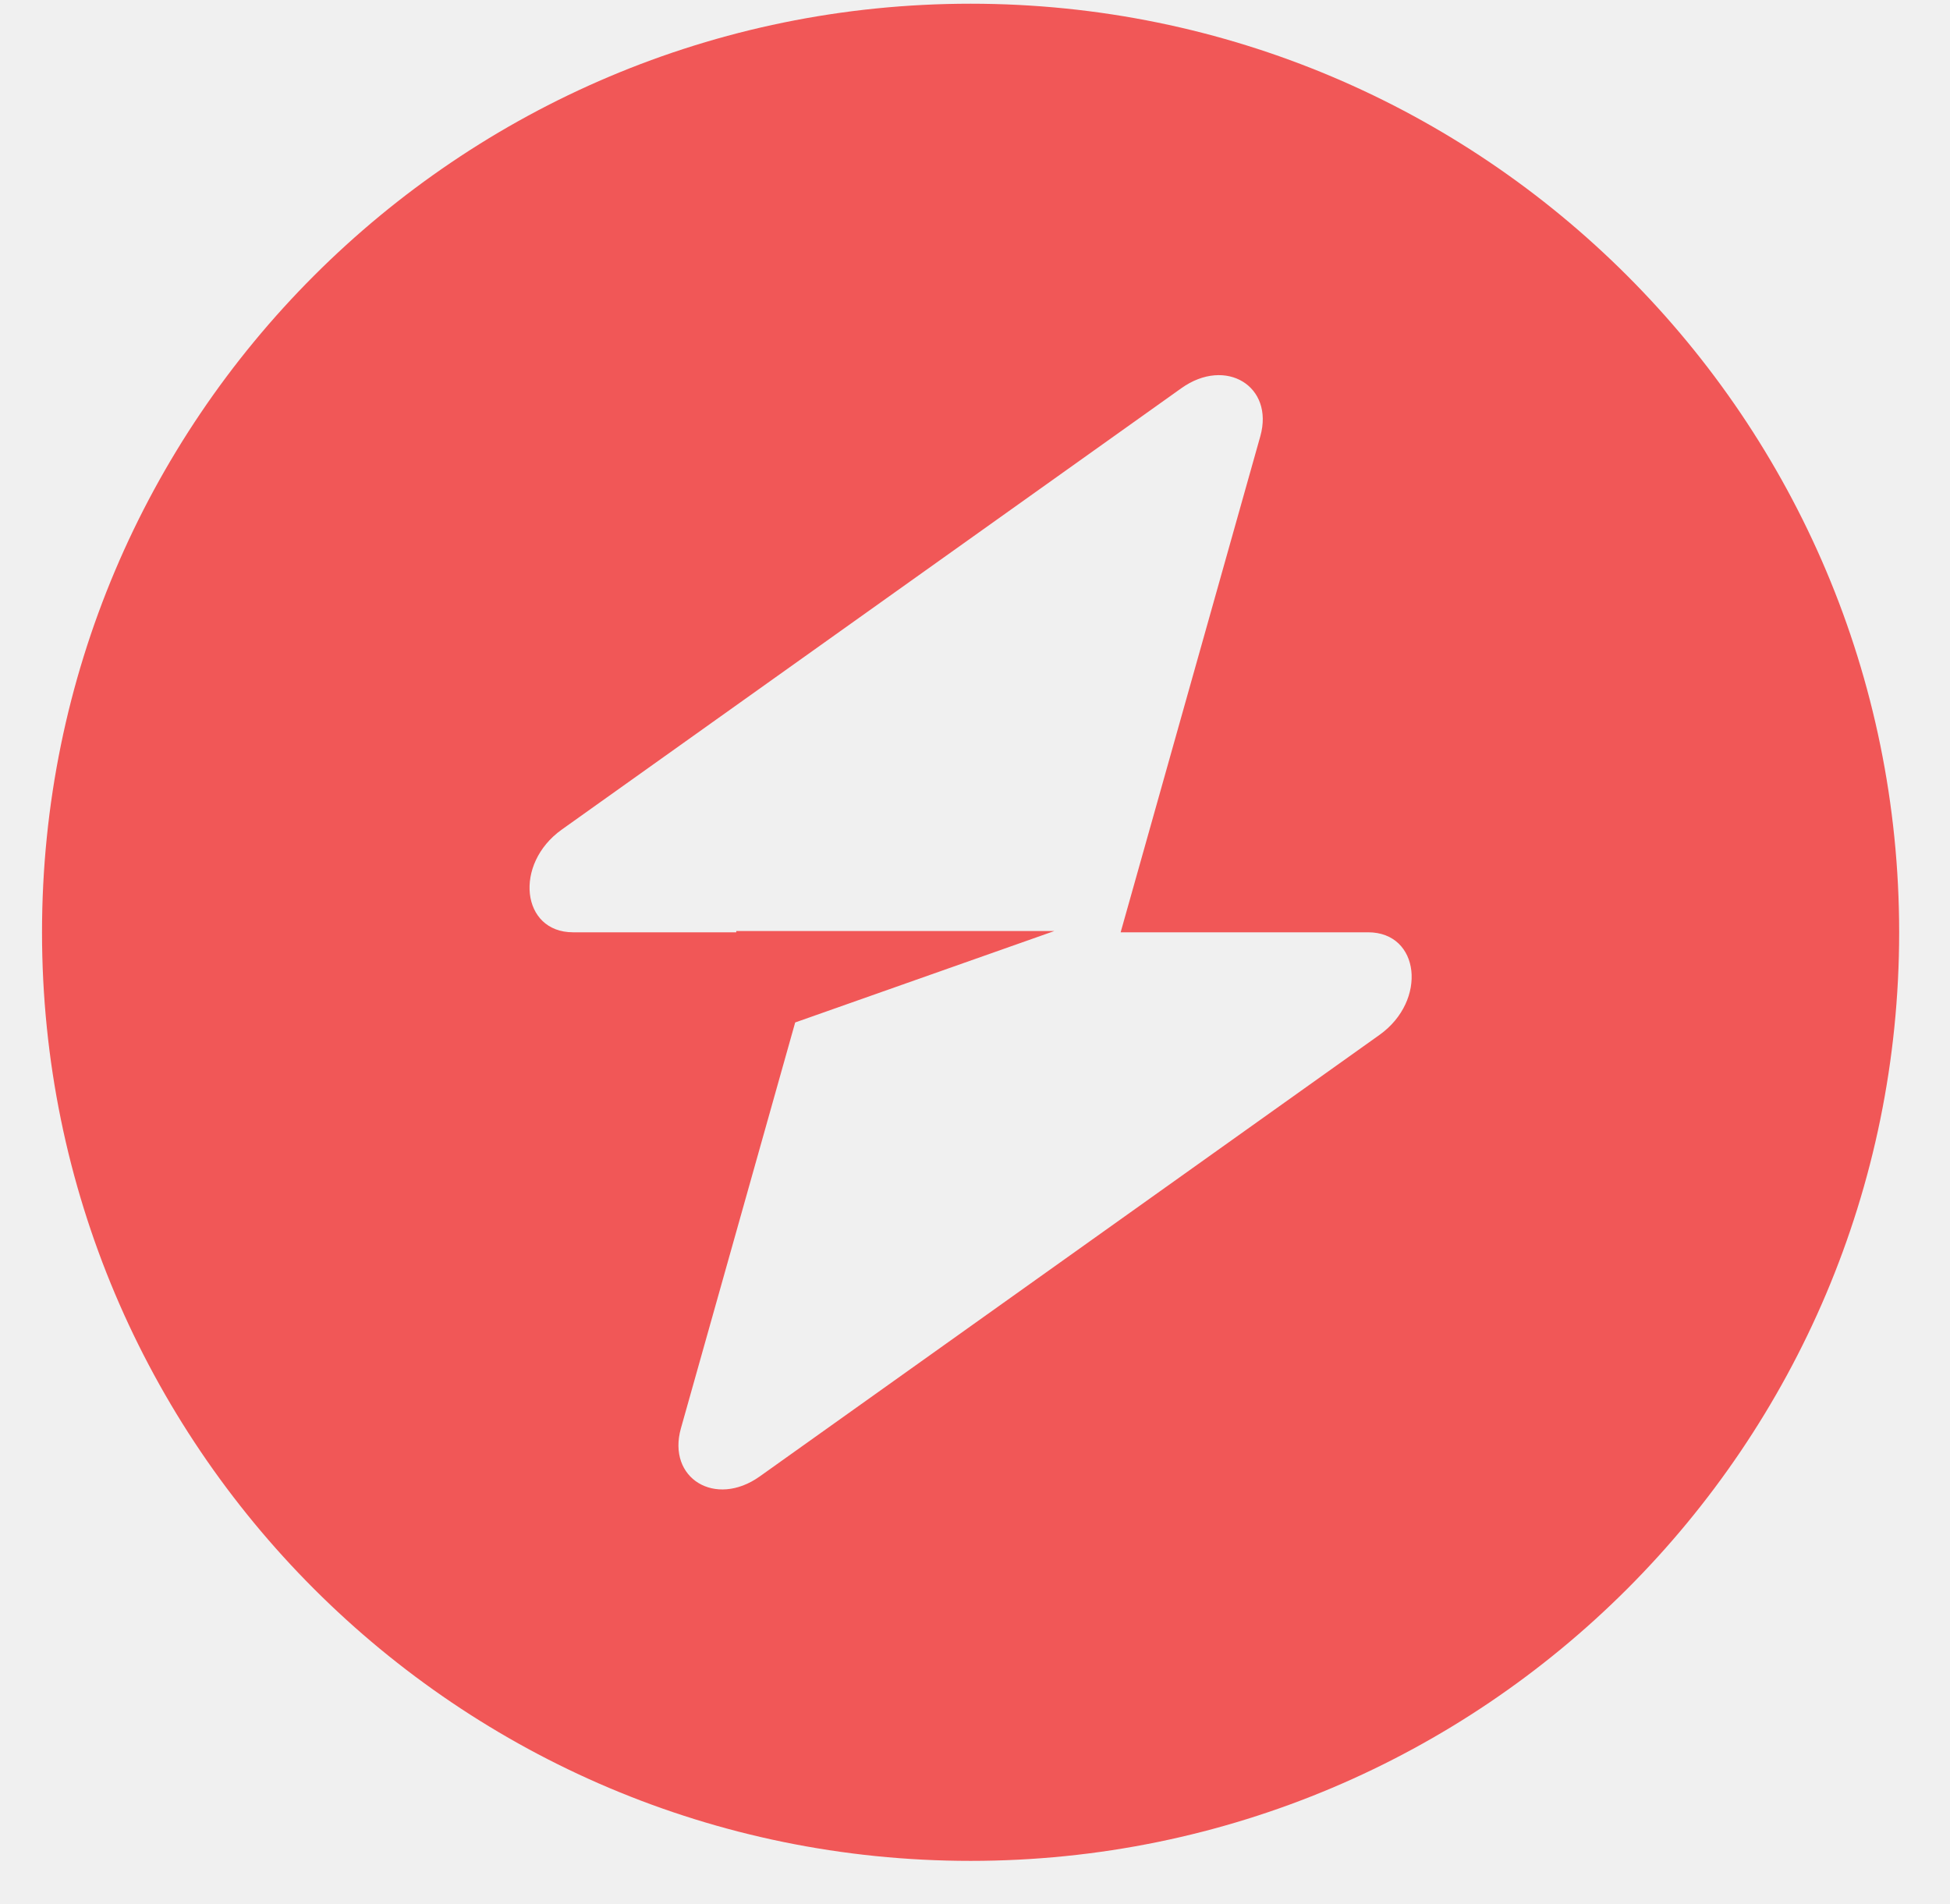
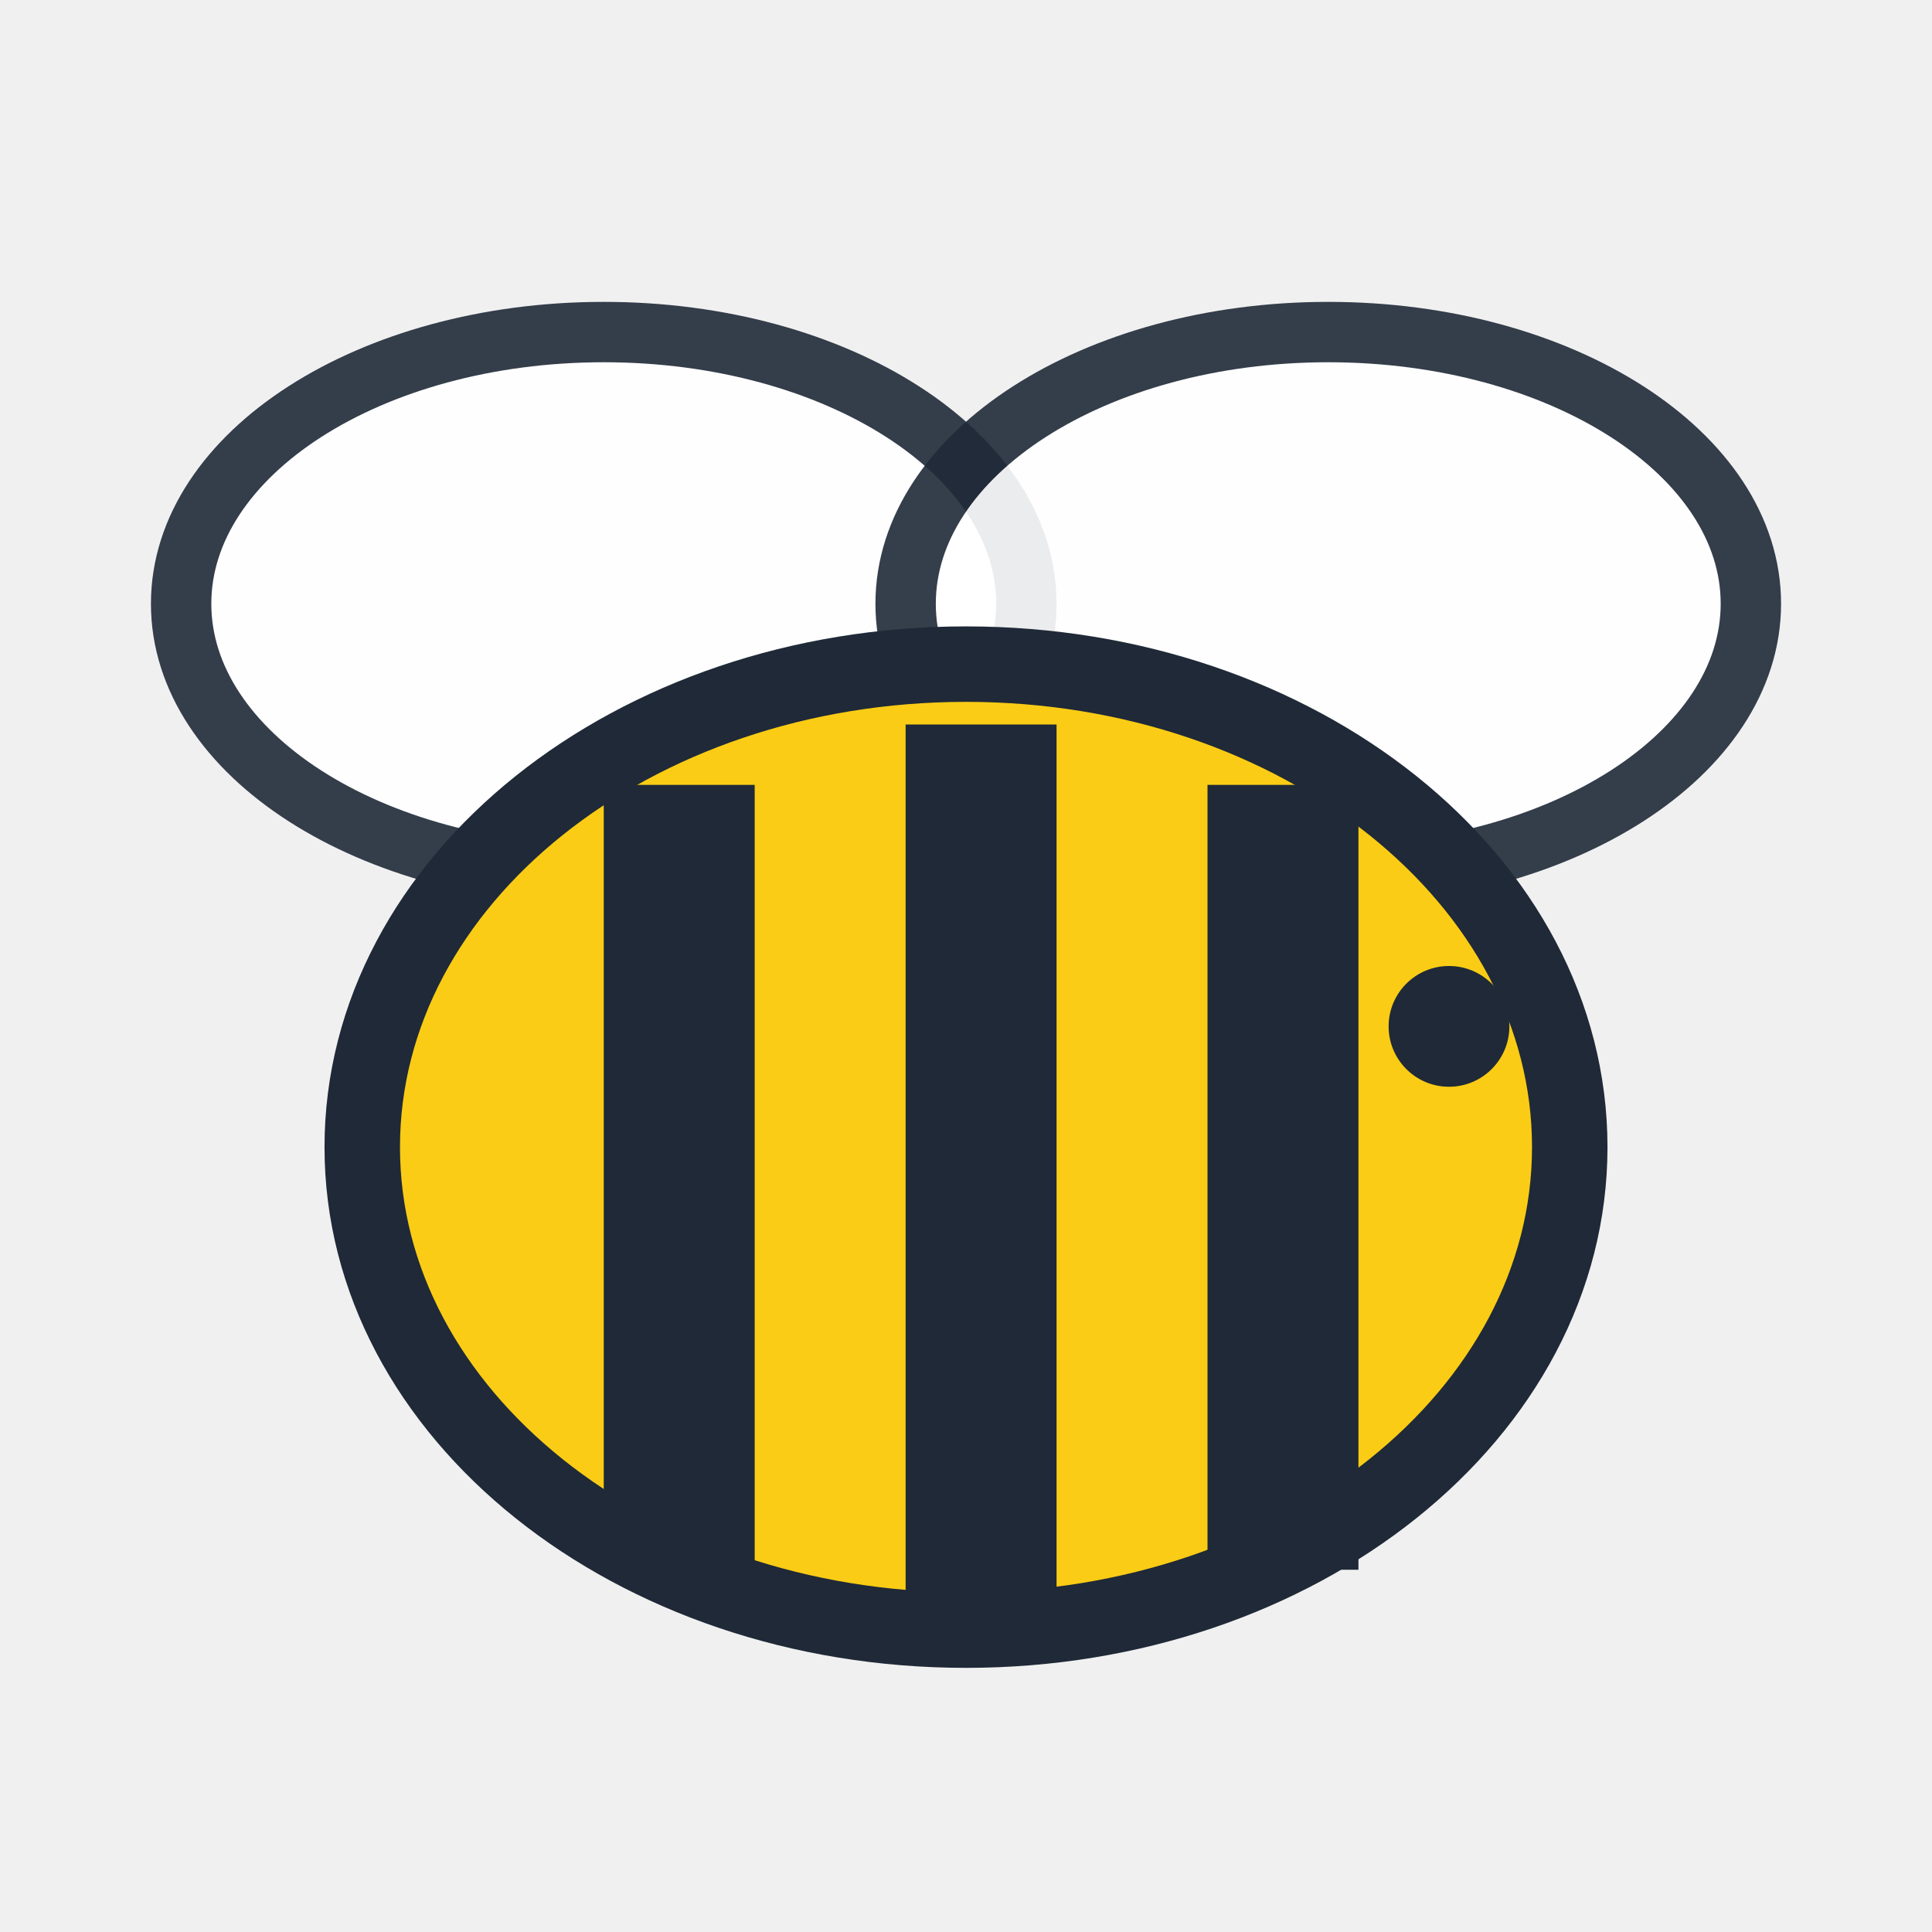
- <svg xmlns="http://www.w3.org/2000/svg" data-logo="logo" viewBox="0 0 42 41">
-   <g id="logogram" transform="     translate(0, 0)     rotate(0 20.5 20.5)        ">
-     <path fill-rule="evenodd" clip-rule="evenodd" d="M20.905 40.08C31.951 40.08 40.905 31.126 40.905 20.08C40.905 9.034 31.951 0.08 20.905 0.08C9.86 0.08 0.905 9.034 0.905 20.08C0.905 31.126 9.86 40.08 20.905 40.08ZM27.145 9.397C27.448 8.318 26.401 7.68 25.445 8.361L12.098 17.869C11.062 18.608 11.225 20.08 12.343 20.08H15.858V20.053H22.708L17.127 22.022L14.666 30.763C14.362 31.842 15.409 32.48 16.365 31.799L29.712 22.29C30.749 21.552 30.586 20.08 29.467 20.08H24.137L27.145 9.397Z" fill="#F15757" />
-   </g>
-   <g id="logotype" transform="" />
+ <svg xmlns="http://www.w3.org/2000/svg" viewBox="0 0 64 64">
+   <ellipse cx="20" cy="20" rx="14" ry="9" fill="#ffffff" stroke="#1f2937" stroke-width="2" opacity="0.9" />
+   <ellipse cx="44" cy="20" rx="14" ry="9" fill="#ffffff" stroke="#1f2937" stroke-width="2" opacity="0.9" />
+   <ellipse cx="32" cy="38" rx="20" ry="16" fill="#facc15" stroke="#1f2937" stroke-width="2.5" />
+   <rect x="20" y="26" width="5" height="26" fill="#1f2937" />
+   <rect x="30" y="24" width="5" height="30" fill="#1f2937" />
+   <rect x="40" y="26" width="5" height="26" fill="#1f2937" />
+   <circle cx="48" cy="34" r="2" fill="#1f2937" />
</svg>
